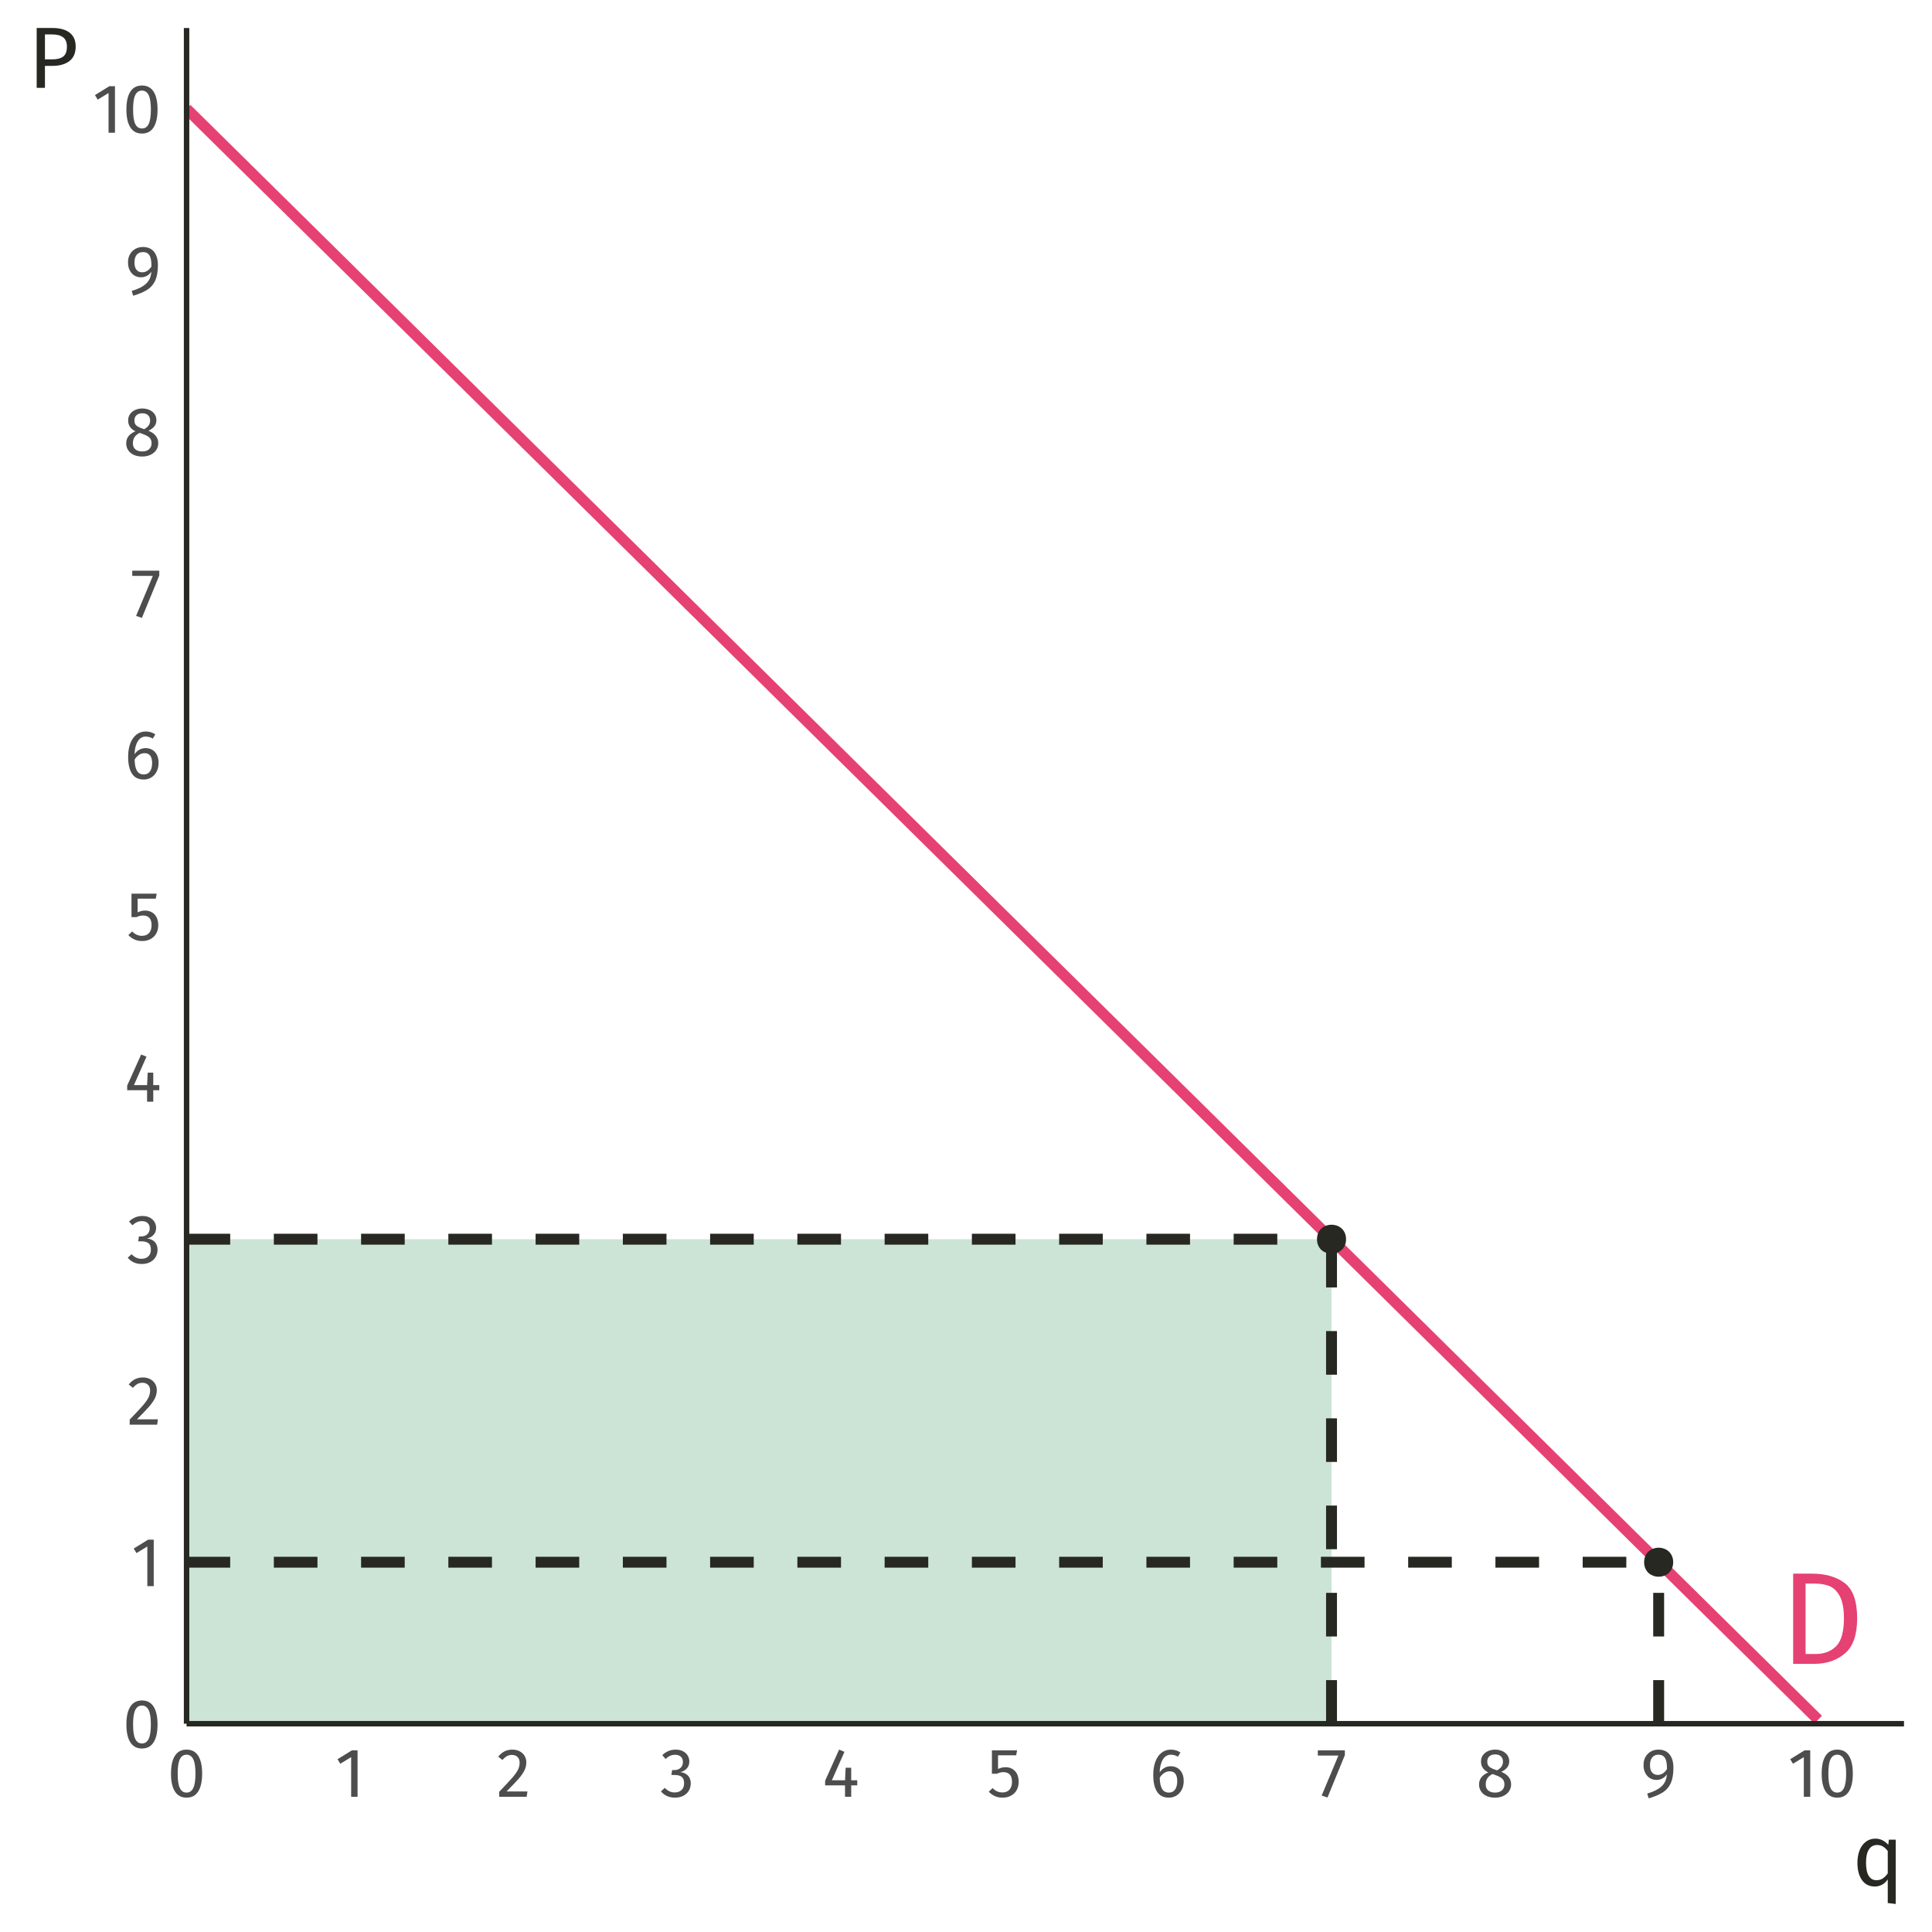
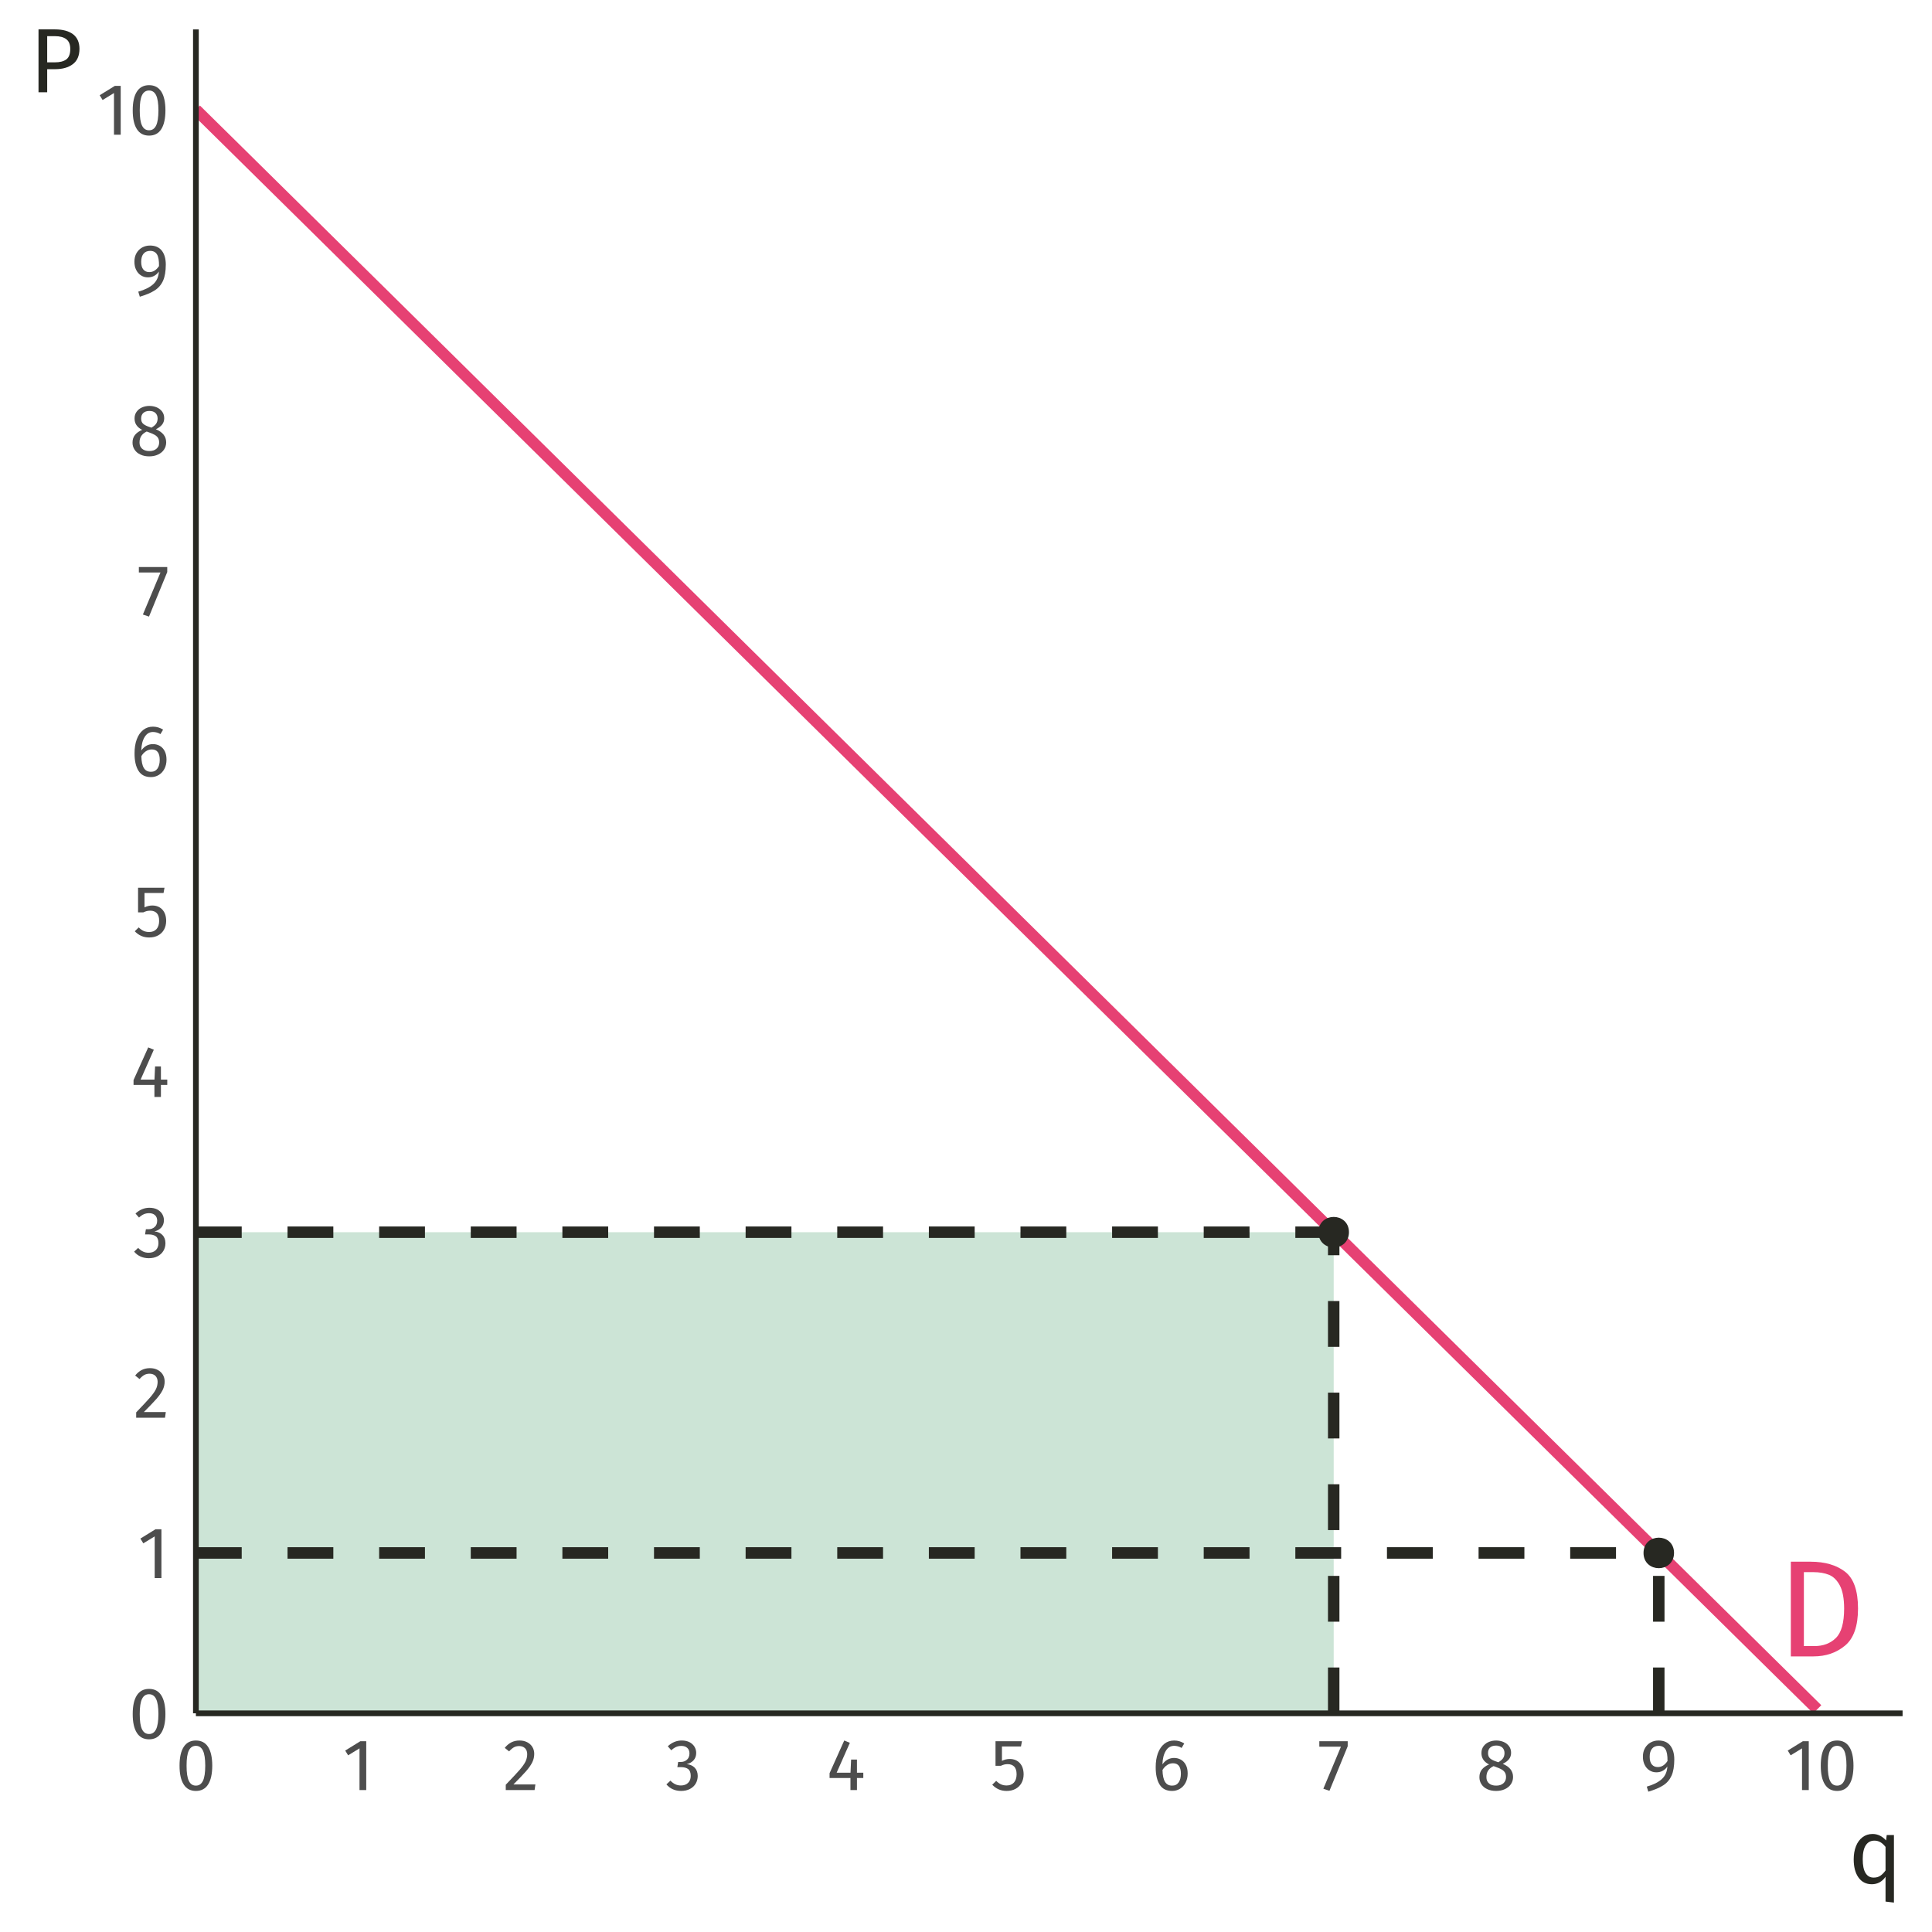
- <svg xmlns="http://www.w3.org/2000/svg" xmlns:xlink="http://www.w3.org/1999/xlink" width="378pt" height="378pt" viewBox="0 0 378 378" version="1.1">
+ <svg xmlns="http://www.w3.org/2000/svg" xmlns:xlink="http://www.w3.org/1999/xlink" width="360pt" height="360pt" viewBox="0 0 360 360" version="1.1">
  <defs>
    <g>
      <symbol overflow="visible" id="glyph0-0">
        <path style="stroke:none;" d="M 13.906 -26.887 L 13.906 8.961 L 3.148 8.961 L 3.148 -26.887 Z M 12.523 -25.555 L 4.559 -25.555 L 4.559 7.633 L 12.523 7.633 Z M 8.297 -11.551 C 9.32 -11.547 10.047 -11.273 10.484 -10.73 C 10.918 -10.18 11.137 -9.473 11.141 -8.605 C 11.137 -7.695 10.945 -6.996 10.562 -6.504 C 10.176 -6.008 9.559 -5.699 8.707 -5.582 L 8.707 -4.43 C 8.707 -4.242 8.641 -4.09 8.516 -3.98 C 8.383 -3.867 8.234 -3.812 8.066 -3.816 C 7.891 -3.812 7.742 -3.867 7.617 -3.98 C 7.488 -4.09 7.422 -4.242 7.426 -4.43 L 7.426 -6.582 C 8.328 -6.629 8.945 -6.797 9.27 -7.078 C 9.594 -7.359 9.754 -7.852 9.758 -8.555 C 9.754 -9.117 9.645 -9.551 9.422 -9.859 C 9.199 -10.164 8.789 -10.316 8.195 -10.32 C 7.699 -10.316 7.254 -10.223 6.863 -10.039 C 6.723 -9.984 6.613 -9.961 6.531 -9.961 C 6.34 -9.961 6.191 -10.016 6.082 -10.125 C 5.969 -10.234 5.91 -10.375 5.914 -10.551 C 5.91 -10.871 6.164 -11.117 6.668 -11.293 C 7.172 -11.461 7.715 -11.547 8.297 -11.551 Z M 8.066 -3.074 C 8.32 -3.07 8.531 -2.984 8.703 -2.816 C 8.871 -2.645 8.957 -2.43 8.961 -2.176 C 8.957 -1.898 8.871 -1.672 8.703 -1.496 C 8.531 -1.316 8.32 -1.23 8.066 -1.23 C 7.809 -1.23 7.594 -1.316 7.426 -1.496 C 7.254 -1.672 7.172 -1.898 7.172 -2.176 C 7.172 -2.43 7.254 -2.645 7.426 -2.816 C 7.594 -2.984 7.809 -3.07 8.066 -3.074 Z M 8.066 -3.074 " />
      </symbol>
      <symbol overflow="visible" id="glyph0-1">
        <path style="stroke:none;" d="M 6.25 -17.645 C 8.91 -17.641 11.047 -17.023 12.66 -15.785 C 14.273 -14.547 15.082 -12.254 15.082 -8.91 C 15.082 -5.648 14.273 -3.348 12.66 -2.008 C 11.047 -0.668 9.09 0 6.785 0 L 2.562 0 L 2.562 -17.645 Z M 4.992 -15.699 L 4.992 -1.922 L 6.965 -1.922 C 8.602 -1.922 9.934 -2.422 10.957 -3.43 C 11.98 -4.434 12.492 -6.262 12.496 -8.91 C 12.492 -10.77 12.227 -12.199 11.703 -13.199 C 11.172 -14.195 10.5 -14.863 9.68 -15.199 C 8.859 -15.531 7.895 -15.695 6.785 -15.699 Z M 4.992 -15.699 " />
      </symbol>
      <symbol overflow="visible" id="glyph1-0">
        <path style="stroke:none;" d="M 7.387 -14.281 L 7.387 4.762 L 1.672 4.762 L 1.672 -14.281 Z M 6.652 -13.574 L 2.422 -13.574 L 2.422 4.055 L 6.652 4.055 Z M 4.406 -6.133 C 4.949 -6.129 5.336 -5.984 5.566 -5.695 C 5.797 -5.406 5.91 -5.031 5.914 -4.57 C 5.91 -4.086 5.809 -3.711 5.609 -3.453 C 5.402 -3.188 5.074 -3.027 4.625 -2.965 L 4.625 -2.352 C 4.621 -2.25 4.59 -2.172 4.523 -2.113 C 4.453 -2.055 4.371 -2.027 4.285 -2.027 C 4.191 -2.027 4.113 -2.055 4.047 -2.113 C 3.977 -2.172 3.941 -2.25 3.945 -2.352 L 3.945 -3.496 C 4.422 -3.52 4.75 -3.605 4.922 -3.758 C 5.094 -3.906 5.18 -4.168 5.18 -4.543 C 5.18 -4.84 5.121 -5.07 5.004 -5.234 C 4.887 -5.395 4.668 -5.477 4.352 -5.48 C 4.086 -5.477 3.852 -5.43 3.645 -5.332 C 3.57 -5.301 3.512 -5.285 3.469 -5.289 C 3.367 -5.285 3.285 -5.316 3.23 -5.379 C 3.168 -5.438 3.141 -5.512 3.141 -5.602 C 3.141 -5.773 3.273 -5.902 3.543 -5.996 C 3.809 -6.082 4.098 -6.129 4.406 -6.133 Z M 4.285 -1.633 C 4.418 -1.629 4.531 -1.582 4.625 -1.496 C 4.711 -1.402 4.758 -1.289 4.762 -1.156 C 4.758 -1.008 4.711 -0.887 4.625 -0.793 C 4.531 -0.695 4.418 -0.648 4.285 -0.652 C 4.145 -0.648 4.031 -0.695 3.941 -0.793 C 3.852 -0.887 3.809 -1.008 3.809 -1.156 C 3.809 -1.289 3.852 -1.402 3.941 -1.496 C 4.031 -1.582 4.145 -1.629 4.285 -1.633 Z M 4.285 -1.633 " />
      </symbol>
      <symbol overflow="visible" id="glyph1-1">
        <path style="stroke:none;" d="M 3.793 -9.234 C 4.797 -9.234 5.559 -8.832 6.07 -8.031 C 6.582 -7.227 6.836 -6.062 6.84 -4.543 C 6.836 -3.016 6.582 -1.852 6.07 -1.047 C 5.559 -0.238 4.797 0.164 3.793 0.164 C 2.785 0.164 2.027 -0.238 1.516 -1.047 C 1 -1.852 0.742 -3.016 0.746 -4.543 C 0.742 -6.062 1 -7.227 1.516 -8.031 C 2.027 -8.832 2.785 -9.234 3.793 -9.234 Z M 3.793 -8.242 C 3.199 -8.238 2.762 -7.949 2.48 -7.371 C 2.191 -6.789 2.051 -5.844 2.055 -4.543 C 2.051 -3.234 2.191 -2.289 2.48 -1.707 C 2.762 -1.117 3.199 -0.824 3.793 -0.828 C 4.371 -0.824 4.809 -1.117 5.098 -1.707 C 5.387 -2.289 5.531 -3.234 5.535 -4.543 C 5.531 -5.836 5.387 -6.777 5.098 -7.363 C 4.809 -7.945 4.371 -8.238 3.793 -8.242 Z M 3.793 -8.242 " />
      </symbol>
      <symbol overflow="visible" id="glyph1-2">
        <path style="stroke:none;" d="M 4.395 -9.098 L 4.395 0 L 3.141 0 L 3.141 -7.766 L 1.02 -6.473 L 0.477 -7.359 L 3.293 -9.098 Z M 4.395 -9.098 " />
      </symbol>
      <symbol overflow="visible" id="glyph1-3">
        <path style="stroke:none;" d="M 3.102 -9.234 C 3.641 -9.234 4.121 -9.125 4.535 -8.906 C 4.949 -8.688 5.27 -8.391 5.496 -8.016 C 5.723 -7.641 5.836 -7.215 5.836 -6.746 C 5.836 -6.188 5.711 -5.656 5.461 -5.152 C 5.211 -4.645 4.824 -4.098 4.309 -3.508 C 3.789 -2.918 3.008 -2.098 1.957 -1.047 L 6.051 -1.047 L 5.902 0 L 0.531 0 L 0.531 -0.992 C 1.742 -2.25 2.602 -3.172 3.113 -3.758 C 3.617 -4.34 3.98 -4.852 4.199 -5.289 C 4.414 -5.723 4.523 -6.191 4.527 -6.691 C 4.523 -7.16 4.387 -7.527 4.117 -7.797 C 3.844 -8.062 3.48 -8.195 3.031 -8.199 C 2.656 -8.195 2.332 -8.121 2.055 -7.969 C 1.77 -7.812 1.469 -7.559 1.156 -7.207 L 0.34 -7.859 C 0.711 -8.32 1.121 -8.668 1.578 -8.895 C 2.027 -9.121 2.535 -9.234 3.102 -9.234 Z M 3.102 -9.234 " />
      </symbol>
      <symbol overflow="visible" id="glyph1-4">
        <path style="stroke:none;" d="M 3.059 -9.234 C 3.621 -9.234 4.102 -9.129 4.508 -8.922 C 4.906 -8.711 5.215 -8.43 5.434 -8.078 C 5.645 -7.723 5.754 -7.336 5.754 -6.922 C 5.754 -6.367 5.59 -5.914 5.27 -5.555 C 4.945 -5.195 4.52 -4.953 3.984 -4.828 C 4.59 -4.773 5.082 -4.555 5.465 -4.176 C 5.844 -3.793 6.035 -3.277 6.039 -2.625 C 6.035 -2.098 5.906 -1.621 5.656 -1.195 C 5.398 -0.77 5.039 -0.434 4.57 -0.195 C 4.098 0.047 3.551 0.164 2.938 0.164 C 2.383 0.164 1.875 0.062 1.414 -0.141 C 0.949 -0.344 0.547 -0.648 0.203 -1.062 L 0.953 -1.754 C 1.25 -1.441 1.555 -1.215 1.871 -1.074 C 2.18 -0.926 2.523 -0.855 2.898 -0.855 C 3.465 -0.855 3.914 -1.016 4.242 -1.34 C 4.57 -1.66 4.734 -2.094 4.734 -2.637 C 4.734 -3.234 4.578 -3.656 4.27 -3.902 C 3.961 -4.145 3.512 -4.266 2.926 -4.27 L 2.242 -4.27 L 2.395 -5.234 L 2.855 -5.234 C 3.324 -5.23 3.719 -5.371 4.031 -5.656 C 4.344 -5.934 4.5 -6.328 4.5 -6.84 C 4.5 -7.262 4.363 -7.602 4.094 -7.852 C 3.82 -8.102 3.453 -8.227 2.992 -8.227 C 2.637 -8.227 2.312 -8.16 2.02 -8.035 C 1.723 -7.906 1.422 -7.699 1.113 -7.41 L 0.461 -8.16 C 1.23 -8.875 2.098 -9.234 3.059 -9.234 Z M 3.059 -9.234 " />
      </symbol>
      <symbol overflow="visible" id="glyph1-5">
        <path style="stroke:none;" d="M 6.828 -3.238 L 6.828 -2.242 L 5.645 -2.242 L 5.645 0 L 4.434 0 L 4.434 -2.242 L 0.543 -2.242 L 0.543 -3.141 L 3.277 -9.234 L 4.324 -8.801 L 1.863 -3.238 L 4.445 -3.238 L 4.555 -5.684 L 5.645 -5.684 L 5.645 -3.238 Z M 6.828 -3.238 " />
      </symbol>
      <symbol overflow="visible" id="glyph1-6">
        <path style="stroke:none;" d="M 5.711 -8.121 L 2.164 -8.121 L 2.164 -5.441 C 2.621 -5.672 3.105 -5.789 3.617 -5.793 C 4.395 -5.789 5.023 -5.531 5.496 -5.023 C 5.965 -4.508 6.199 -3.805 6.203 -2.91 C 6.199 -2.309 6.066 -1.777 5.809 -1.312 C 5.543 -0.844 5.176 -0.48 4.699 -0.223 C 4.223 0.035 3.672 0.164 3.047 0.164 C 2.492 0.164 1.996 0.066 1.562 -0.129 C 1.125 -0.324 0.723 -0.609 0.355 -0.992 L 1.09 -1.715 C 1.379 -1.422 1.676 -1.207 1.984 -1.066 C 2.293 -0.926 2.641 -0.855 3.031 -0.855 C 3.609 -0.855 4.066 -1.035 4.398 -1.398 C 4.727 -1.762 4.891 -2.273 4.895 -2.938 C 4.891 -3.594 4.742 -4.074 4.445 -4.379 C 4.145 -4.676 3.742 -4.828 3.238 -4.828 C 3 -4.828 2.781 -4.801 2.582 -4.754 C 2.383 -4.699 2.172 -4.621 1.945 -4.516 L 0.965 -4.516 L 0.965 -9.098 L 5.891 -9.098 Z M 5.711 -8.121 " />
      </symbol>
      <symbol overflow="visible" id="glyph1-7">
        <path style="stroke:none;" d="M 4.188 -5.984 C 4.648 -5.98 5.07 -5.871 5.453 -5.656 C 5.832 -5.438 6.137 -5.113 6.363 -4.68 C 6.59 -4.242 6.703 -3.711 6.703 -3.086 C 6.703 -2.441 6.574 -1.871 6.316 -1.379 C 6.059 -0.883 5.707 -0.504 5.27 -0.238 C 4.824 0.031 4.34 0.164 3.809 0.164 C 2.746 0.164 1.969 -0.227 1.48 -1.012 C 0.988 -1.797 0.742 -2.883 0.746 -4.27 C 0.742 -5.258 0.883 -6.125 1.16 -6.875 C 1.438 -7.617 1.832 -8.199 2.352 -8.613 C 2.867 -9.027 3.48 -9.234 4.188 -9.234 C 4.875 -9.234 5.5 -9.047 6.066 -8.676 L 5.574 -7.848 C 5.145 -8.105 4.68 -8.238 4.176 -8.242 C 3.52 -8.238 3.004 -7.926 2.625 -7.301 C 2.242 -6.676 2.031 -5.836 2 -4.789 C 2.559 -5.582 3.289 -5.98 4.188 -5.984 Z M 3.809 -0.828 C 4.332 -0.824 4.734 -1.023 5.02 -1.426 C 5.297 -1.824 5.438 -2.367 5.441 -3.047 C 5.438 -4.344 4.949 -4.992 3.973 -4.992 C 3.57 -4.992 3.199 -4.879 2.867 -4.656 C 2.531 -4.434 2.246 -4.129 2.012 -3.738 C 2.035 -2.738 2.191 -2.004 2.48 -1.535 C 2.762 -1.062 3.207 -0.824 3.809 -0.828 Z M 3.809 -0.828 " />
      </symbol>
      <symbol overflow="visible" id="glyph1-8">
        <path style="stroke:none;" d="M 5.629 -9.098 L 5.629 -8.16 L 2.23 0.137 L 1.09 -0.246 L 4.367 -8.078 L 0.34 -8.078 L 0.34 -9.098 Z M 5.629 -9.098 " />
      </symbol>
      <symbol overflow="visible" id="glyph1-9">
        <path style="stroke:none;" d="M 4.965 -4.883 C 6.238 -4.359 6.879 -3.543 6.883 -2.434 C 6.879 -1.934 6.746 -1.488 6.48 -1.094 C 6.211 -0.699 5.836 -0.391 5.355 -0.168 C 4.875 0.055 4.332 0.164 3.727 0.164 C 3.109 0.164 2.562 0.059 2.094 -0.16 C 1.617 -0.375 1.254 -0.68 1 -1.074 C 0.738 -1.461 0.609 -1.906 0.613 -2.406 C 0.609 -2.965 0.762 -3.438 1.066 -3.82 C 1.371 -4.203 1.816 -4.52 2.406 -4.773 C 1.926 -5.016 1.57 -5.312 1.34 -5.664 C 1.105 -6.012 0.988 -6.422 0.992 -6.895 C 0.988 -7.383 1.117 -7.805 1.379 -8.16 C 1.637 -8.512 1.977 -8.777 2.398 -8.961 C 2.816 -9.141 3.27 -9.234 3.754 -9.234 C 4.223 -9.234 4.668 -9.148 5.094 -8.977 C 5.512 -8.805 5.855 -8.543 6.121 -8.195 C 6.383 -7.844 6.516 -7.426 6.516 -6.938 C 6.516 -6.484 6.387 -6.094 6.133 -5.766 C 5.879 -5.438 5.488 -5.141 4.965 -4.883 Z M 3.754 -8.297 C 3.281 -8.297 2.906 -8.172 2.633 -7.93 C 2.352 -7.68 2.215 -7.332 2.219 -6.883 C 2.215 -6.445 2.348 -6.113 2.617 -5.887 C 2.883 -5.656 3.312 -5.449 3.902 -5.262 L 4.133 -5.18 C 4.539 -5.414 4.836 -5.664 5.016 -5.93 C 5.195 -6.191 5.285 -6.512 5.289 -6.895 C 5.285 -7.32 5.152 -7.66 4.887 -7.914 C 4.621 -8.168 4.242 -8.297 3.754 -8.297 Z M 3.738 -0.828 C 4.301 -0.824 4.746 -0.969 5.078 -1.262 C 5.406 -1.551 5.57 -1.938 5.574 -2.422 C 5.57 -2.742 5.508 -3.016 5.383 -3.242 C 5.254 -3.461 5.051 -3.656 4.773 -3.828 C 4.488 -3.992 4.094 -4.164 3.59 -4.34 L 3.25 -4.461 C 2.793 -4.238 2.457 -3.965 2.242 -3.637 C 2.023 -3.305 1.914 -2.895 1.918 -2.406 C 1.914 -1.906 2.078 -1.52 2.406 -1.242 C 2.73 -0.965 3.176 -0.824 3.738 -0.828 Z M 3.738 -0.828 " />
      </symbol>
      <symbol overflow="visible" id="glyph1-10">
        <path style="stroke:none;" d="M 3.523 -9.234 C 4.48 -9.234 5.211 -8.918 5.711 -8.289 C 6.207 -7.656 6.457 -6.793 6.461 -5.699 C 6.457 -4.453 6.289 -3.453 5.957 -2.699 C 5.617 -1.938 5.105 -1.336 4.418 -0.891 C 3.73 -0.441 2.797 -0.047 1.617 0.301 L 1.332 -0.641 C 2.543 -0.98 3.477 -1.449 4.129 -2.039 C 4.773 -2.629 5.121 -3.414 5.168 -4.395 C 4.957 -4.066 4.676 -3.801 4.324 -3.602 C 3.969 -3.402 3.57 -3.305 3.129 -3.305 C 2.656 -3.305 2.227 -3.422 1.848 -3.664 C 1.465 -3.902 1.164 -4.242 0.945 -4.684 C 0.719 -5.121 0.609 -5.637 0.613 -6.23 C 0.609 -6.84 0.742 -7.375 1.008 -7.832 C 1.27 -8.281 1.617 -8.629 2.059 -8.871 C 2.496 -9.113 2.984 -9.234 3.523 -9.234 Z M 3.387 -4.285 C 4.102 -4.281 4.703 -4.66 5.195 -5.414 C 5.211 -6.418 5.086 -7.141 4.82 -7.582 C 4.551 -8.02 4.129 -8.238 3.551 -8.242 C 3.012 -8.238 2.598 -8.062 2.309 -7.711 C 2.02 -7.355 1.875 -6.852 1.875 -6.203 C 1.875 -5.566 2.008 -5.086 2.281 -4.766 C 2.551 -4.441 2.922 -4.281 3.387 -4.285 Z M 3.387 -4.285 " />
      </symbol>
      <symbol overflow="visible" id="glyph2-0">
        <path style="stroke:none;" d="M 9.23 -17.852 L 9.23 5.949 L 2.09 5.949 L 2.09 -17.852 Z M 8.312 -16.965 L 3.027 -16.965 L 3.027 5.066 L 8.312 5.066 Z M 5.508 -7.668 C 6.188 -7.664 6.672 -7.48 6.961 -7.121 C 7.25 -6.754 7.395 -6.285 7.395 -5.711 C 7.395 -5.109 7.266 -4.645 7.012 -4.316 C 6.754 -3.984 6.344 -3.781 5.781 -3.707 L 5.781 -2.941 C 5.777 -2.816 5.734 -2.715 5.652 -2.641 C 5.562 -2.566 5.465 -2.531 5.355 -2.531 C 5.238 -2.531 5.137 -2.566 5.055 -2.641 C 4.969 -2.715 4.926 -2.816 4.93 -2.941 L 4.93 -4.367 C 5.527 -4.398 5.938 -4.512 6.152 -4.699 C 6.367 -4.887 6.473 -5.211 6.477 -5.68 C 6.473 -6.047 6.398 -6.336 6.254 -6.543 C 6.105 -6.746 5.836 -6.848 5.441 -6.852 C 5.109 -6.848 4.812 -6.785 4.555 -6.664 C 4.461 -6.625 4.391 -6.609 4.336 -6.613 C 4.211 -6.609 4.109 -6.645 4.035 -6.723 C 3.961 -6.793 3.926 -6.887 3.926 -7.004 C 3.926 -7.215 4.09 -7.379 4.426 -7.496 C 4.758 -7.605 5.121 -7.664 5.508 -7.668 Z M 5.355 -2.039 C 5.523 -2.039 5.664 -1.98 5.777 -1.867 C 5.891 -1.754 5.945 -1.613 5.949 -1.445 C 5.945 -1.262 5.891 -1.109 5.777 -0.992 C 5.664 -0.871 5.523 -0.812 5.355 -0.816 C 5.184 -0.812 5.039 -0.871 4.93 -0.992 C 4.812 -1.109 4.758 -1.262 4.762 -1.445 C 4.758 -1.613 4.812 -1.754 4.93 -1.867 C 5.039 -1.98 5.184 -2.039 5.355 -2.039 Z M 5.355 -2.039 " />
      </symbol>
      <symbol overflow="visible" id="glyph2-1">
        <path style="stroke:none;" d="M 8.551 -8.961 L 8.551 3.621 L 6.988 3.434 L 6.988 -1.191 C 6.691 -0.746 6.324 -0.402 5.891 -0.16 C 5.449 0.082 4.965 0.199 4.438 0.203 C 3.367 0.199 2.539 -0.219 1.945 -1.055 C 1.352 -1.891 1.055 -3.016 1.055 -4.438 C 1.055 -5.352 1.195 -6.168 1.477 -6.883 C 1.758 -7.598 2.164 -8.156 2.703 -8.559 C 3.234 -8.961 3.859 -9.164 4.574 -9.164 C 5.523 -9.164 6.363 -8.762 7.09 -7.957 L 7.207 -8.961 Z M 4.777 -1.035 C 5.25 -1.031 5.66 -1.141 6 -1.367 C 6.34 -1.586 6.668 -1.918 6.988 -2.363 L 6.988 -6.75 C 6.691 -7.133 6.375 -7.422 6.043 -7.625 C 5.707 -7.82 5.332 -7.922 4.914 -7.922 C 4.219 -7.922 3.684 -7.633 3.305 -7.055 C 2.926 -6.477 2.734 -5.613 2.738 -4.473 C 2.734 -3.312 2.91 -2.453 3.262 -1.887 C 3.609 -1.316 4.113 -1.031 4.777 -1.035 Z M 4.777 -1.035 " />
      </symbol>
      <symbol overflow="visible" id="glyph2-2">
        <path style="stroke:none;" d="M 4.777 -11.715 C 6.223 -11.711 7.344 -11.41 8.141 -10.805 C 8.93 -10.195 9.328 -9.289 9.332 -8.094 C 9.328 -6.809 8.914 -5.855 8.09 -5.234 C 7.262 -4.609 6.164 -4.301 4.793 -4.301 L 3.316 -4.301 L 3.316 0 L 1.699 0 L 1.699 -11.715 Z M 4.727 -5.574 C 5.664 -5.57 6.379 -5.754 6.875 -6.117 C 7.367 -6.48 7.617 -7.133 7.617 -8.074 C 7.617 -8.91 7.367 -9.516 6.875 -9.891 C 6.379 -10.266 5.676 -10.453 4.762 -10.453 L 3.316 -10.453 L 3.316 -5.574 Z M 4.727 -5.574 " />
      </symbol>
    </g>
    <clipPath id="clip1">
-       <path d="M 36.504 242 L 261 242 L 261 338 L 36.504 338 Z M 36.504 242 " />
+       <path d="M 36.504 229 L 249 229 L 249 320 L 36.504 320 Z M 36.504 229 " />
    </clipPath>
    <clipPath id="clip2">
-       <path d="M 36.504 20 L 357 20 L 357 338 L 36.504 338 Z M 36.504 20 " />
+       <path d="M 36.504 19 L 340 19 L 340 320 L 36.504 320 Z M 36.504 19 " />
    </clipPath>
    <clipPath id="clip3">
-       <path d="M 36.504 304 L 326 304 L 326 307 L 36.504 307 Z M 36.504 304 " />
+       <path d="M 36.504 288 L 311 288 L 311 291 L 36.504 291 Z M 36.504 288 " />
    </clipPath>
    <clipPath id="clip4">
-       <path d="M 36.504 241 L 262 241 L 262 244 L 36.504 244 Z M 36.504 241 " />
+       <path d="M 36.504 228 L 250 228 L 250 231 L 36.504 231 Z M 36.504 228 " />
    </clipPath>
    <clipPath id="clip5">
-       <path d="M 323 304 L 326 304 L 326 338.25 L 323 338.25 Z M 323 304 " />
+       <path d="M 308 288 L 311 288 L 311 320.25 L 308 320.25 Z M 308 288 " />
    </clipPath>
    <clipPath id="clip6">
-       <path d="M 259 241 L 262 241 L 262 338.25 L 259 338.25 Z M 259 241 " />
+       <path d="M 247 228 L 250 228 L 250 320.25 L 247 320.25 Z M 247 228 " />
    </clipPath>
  </defs>
  <g id="surface144">
-     <rect x="0" y="0" width="378" height="378" style="fill:rgb(100%,100%,100%);fill-opacity:1;stroke:none;" />
+     <rect x="0" y="0" width="360" height="360" style="fill:rgb(100%,100%,100%);fill-opacity:1;stroke:none;" />
    <g clip-path="url(#clip1)" clip-rule="nonzero">
-       <path style=" stroke:none;fill-rule:nonzero;fill:rgb(0%,47.451%,20.784%);fill-opacity:0.2;" d="M 36.504 337.25 L 260.516 337.25 L 260.516 242.457 L 36.504 242.457 Z M 36.504 337.25 " />
+       <path style=" stroke:none;fill-rule:nonzero;fill:rgb(0%,47.451%,20.784%);fill-opacity:0.2;" d="M 36.504 319.25 L 248.516 319.25 L 248.516 229.602 L 36.504 229.602 Z M 36.504 319.25 " />
    </g>
    <g clip-path="url(#clip2)" clip-rule="nonzero">
-       <path style="fill:none;stroke-width:2.134;stroke-linecap:butt;stroke-linejoin:round;stroke:rgb(90.196%,25.49%,45.098%);stroke-opacity:1;stroke-miterlimit:10;" d="M 36.504 21.277 L 39.867 24.594 L 43.227 27.914 L 49.945 34.547 L 53.305 37.867 L 56.668 41.184 L 60.027 44.5 L 63.387 47.82 L 70.105 54.453 L 73.469 57.773 L 80.188 64.406 L 83.547 67.727 L 86.906 71.043 L 90.27 74.359 L 93.629 77.68 L 100.348 84.312 L 103.707 87.633 L 107.07 90.949 L 110.43 94.266 L 113.789 97.586 L 120.508 104.219 L 123.871 107.539 L 130.59 114.172 L 133.949 117.492 L 137.309 120.809 L 140.672 124.125 L 144.031 127.445 L 150.75 134.078 L 154.109 137.398 L 157.473 140.715 L 160.832 144.031 L 164.191 147.352 L 170.91 153.984 L 174.273 157.305 L 180.992 163.938 L 184.352 167.258 L 187.711 170.574 L 191.074 173.891 L 194.434 177.211 L 201.152 183.844 L 204.512 187.164 L 207.875 190.48 L 211.234 193.797 L 214.594 197.117 L 221.312 203.75 L 224.676 207.07 L 234.754 217.02 L 238.113 220.34 L 241.473 223.656 L 244.836 226.973 L 248.195 230.293 L 254.914 236.926 L 258.273 240.246 L 261.637 243.562 L 264.996 246.879 L 268.355 250.199 L 275.074 256.832 L 278.438 260.152 L 285.156 266.785 L 288.516 270.105 L 291.875 273.422 L 295.238 276.738 L 298.598 280.059 L 305.316 286.691 L 308.676 290.012 L 312.039 293.328 L 315.398 296.645 L 318.758 299.965 L 325.477 306.598 L 328.84 309.918 L 335.559 316.551 L 338.918 319.871 L 342.277 323.188 L 345.641 326.504 L 349 329.824 L 355.719 336.457 " />
+       <path style="fill:none;stroke-width:2.134;stroke-linecap:butt;stroke-linejoin:round;stroke:rgb(90.196%,25.49%,45.098%);stroke-opacity:1;stroke-miterlimit:10;" d="M 36.504 20.422 L 39.684 23.559 L 42.867 26.695 L 46.047 29.832 L 49.227 32.973 L 58.766 42.383 L 61.945 45.523 L 65.125 48.66 L 68.309 51.797 L 71.488 54.934 L 74.668 58.074 L 84.207 67.484 L 87.387 70.625 L 93.746 76.898 L 96.93 80.035 L 100.109 83.176 L 109.648 92.586 L 112.828 95.727 L 119.188 102 L 122.371 105.137 L 125.551 108.277 L 135.09 117.688 L 138.27 120.828 L 144.629 127.102 L 147.812 130.238 L 150.992 133.379 L 160.531 142.789 L 163.711 145.93 L 173.25 155.34 L 176.434 158.48 L 185.973 167.891 L 189.152 171.031 L 198.691 180.441 L 201.875 183.582 L 211.414 192.992 L 214.594 196.133 L 224.133 205.543 L 227.312 208.684 L 230.496 211.82 L 236.855 218.094 L 240.035 221.234 L 249.574 230.645 L 252.754 233.785 L 255.938 236.922 L 262.297 243.195 L 265.477 246.336 L 275.016 255.746 L 278.195 258.887 L 281.379 262.023 L 287.738 268.297 L 290.918 271.438 L 300.457 280.848 L 303.637 283.988 L 306.816 287.125 L 310 290.262 L 313.18 293.398 L 316.359 296.539 L 325.898 305.949 L 329.078 309.09 L 332.258 312.227 L 335.441 315.363 L 338.621 318.5 " />
    </g>
-     <path style="fill-rule:nonzero;fill:rgb(15.294%,15.686%,13.333%);fill-opacity:1;stroke-width:0.709;stroke-linecap:round;stroke-linejoin:round;stroke:rgb(15.294%,15.686%,13.333%);stroke-opacity:1;stroke-miterlimit:10;" d="M 327.008 305.652 C 327.008 308.969 322.031 308.969 322.031 305.652 C 322.031 302.332 327.008 302.332 327.008 305.652 " />
-     <path style="fill-rule:nonzero;fill:rgb(15.294%,15.686%,13.333%);fill-opacity:1;stroke-width:0.709;stroke-linecap:round;stroke-linejoin:round;stroke:rgb(15.294%,15.686%,13.333%);stroke-opacity:1;stroke-miterlimit:10;" d="M 263.004 242.457 C 263.004 245.773 258.027 245.773 258.027 242.457 C 258.027 239.141 263.004 239.141 263.004 242.457 " />
+     <path style="fill-rule:nonzero;fill:rgb(15.294%,15.686%,13.333%);fill-opacity:1;stroke-width:0.709;stroke-linecap:round;stroke-linejoin:round;stroke:rgb(15.294%,15.686%,13.333%);stroke-opacity:1;stroke-miterlimit:10;" d="M 311.578 289.367 C 311.578 292.684 306.602 292.684 306.602 289.367 C 306.602 286.047 311.578 286.047 311.578 289.367 " />
+     <path style="fill-rule:nonzero;fill:rgb(15.294%,15.686%,13.333%);fill-opacity:1;stroke-width:0.709;stroke-linecap:round;stroke-linejoin:round;stroke:rgb(15.294%,15.686%,13.333%);stroke-opacity:1;stroke-miterlimit:10;" d="M 251.004 229.602 C 251.004 232.918 246.027 232.918 246.027 229.602 C 246.027 226.281 251.004 226.281 251.004 229.602 " />
    <g clip-path="url(#clip3)" clip-rule="nonzero">
-       <path style="fill:none;stroke-width:2.134;stroke-linecap:butt;stroke-linejoin:round;stroke:rgb(15.294%,15.686%,13.333%);stroke-opacity:1;stroke-dasharray:8.536,8.536;stroke-miterlimit:10;" d="M 36.504 305.652 L 324.52 305.652 " />
+       <path style="fill:none;stroke-width:2.134;stroke-linecap:butt;stroke-linejoin:round;stroke:rgb(15.294%,15.686%,13.333%);stroke-opacity:1;stroke-dasharray:8.536,8.536;stroke-miterlimit:10;" d="M 36.504 289.367 L 309.09 289.367 " />
    </g>
    <g clip-path="url(#clip4)" clip-rule="nonzero">
-       <path style="fill:none;stroke-width:2.134;stroke-linecap:butt;stroke-linejoin:round;stroke:rgb(15.294%,15.686%,13.333%);stroke-opacity:1;stroke-dasharray:8.536,8.536;stroke-miterlimit:10;" d="M 36.504 242.457 L 260.516 242.457 " />
+       <path style="fill:none;stroke-width:2.134;stroke-linecap:butt;stroke-linejoin:round;stroke:rgb(15.294%,15.686%,13.333%);stroke-opacity:1;stroke-dasharray:8.536,8.536;stroke-miterlimit:10;" d="M 36.504 229.602 L 248.516 229.602 " />
    </g>
    <g clip-path="url(#clip5)" clip-rule="nonzero">
-       <path style="fill:none;stroke-width:2.134;stroke-linecap:butt;stroke-linejoin:round;stroke:rgb(15.294%,15.686%,13.333%);stroke-opacity:1;stroke-dasharray:8.536,8.536;stroke-miterlimit:10;" d="M 324.52 337.25 L 324.52 305.652 " />
+       <path style="fill:none;stroke-width:2.134;stroke-linecap:butt;stroke-linejoin:round;stroke:rgb(15.294%,15.686%,13.333%);stroke-opacity:1;stroke-dasharray:8.536,8.536;stroke-miterlimit:10;" d="M 309.09 319.25 L 309.09 289.367 " />
    </g>
    <g clip-path="url(#clip6)" clip-rule="nonzero">
-       <path style="fill:none;stroke-width:2.134;stroke-linecap:butt;stroke-linejoin:round;stroke:rgb(15.294%,15.686%,13.333%);stroke-opacity:1;stroke-dasharray:8.536,8.536;stroke-miterlimit:10;" d="M 260.516 337.25 L 260.516 242.457 " />
+       <path style="fill:none;stroke-width:2.134;stroke-linecap:butt;stroke-linejoin:round;stroke:rgb(15.294%,15.686%,13.333%);stroke-opacity:1;stroke-dasharray:8.536,8.536;stroke-miterlimit:10;" d="M 248.516 319.25 L 248.516 229.602 " />
    </g>
    <g style="fill:rgb(90.196%,25.49%,45.098%);fill-opacity:1;">
-       <use xlink:href="#glyph0-1" x="348.273" y="325.531" />
+       <use xlink:href="#glyph0-1" x="331.133" y="308.645" />
    </g>
-     <path style="fill:none;stroke-width:1.067;stroke-linecap:butt;stroke-linejoin:round;stroke:rgb(15.294%,15.686%,13.333%);stroke-opacity:1;stroke-miterlimit:10;" d="M 36.504 337.25 L 36.504 5.48 " />
+     <path style="fill:none;stroke-width:1.067;stroke-linecap:butt;stroke-linejoin:round;stroke:rgb(15.294%,15.686%,13.333%);stroke-opacity:1;stroke-miterlimit:10;" d="M 36.504 319.25 L 36.504 5.48 " />
    <g style="fill:rgb(30.196%,30.196%,30.196%);fill-opacity:1;">
-       <use xlink:href="#glyph1-1" x="23.984" y="341.934" />
+       <use xlink:href="#glyph1-1" x="23.984" y="323.934" />
    </g>
    <g style="fill:rgb(30.196%,30.196%,30.196%);fill-opacity:1;">
-       <use xlink:href="#glyph1-2" x="25.684" y="310.336" />
+       <use xlink:href="#glyph1-2" x="25.684" y="294.051" />
    </g>
    <g style="fill:rgb(30.196%,30.196%,30.196%);fill-opacity:1;">
-       <use xlink:href="#glyph1-3" x="24.844" y="278.738" />
+       <use xlink:href="#glyph1-3" x="24.844" y="264.168" />
    </g>
    <g style="fill:rgb(30.196%,30.196%,30.196%);fill-opacity:1;">
-       <use xlink:href="#glyph1-4" x="24.789" y="247.141" />
+       <use xlink:href="#glyph1-4" x="24.789" y="234.285" />
    </g>
    <g style="fill:rgb(30.196%,30.196%,30.196%);fill-opacity:1;">
-       <use xlink:href="#glyph1-5" x="24.34" y="215.547" />
+       <use xlink:href="#glyph1-5" x="24.34" y="204.402" />
    </g>
    <g style="fill:rgb(30.196%,30.196%,30.196%);fill-opacity:1;">
-       <use xlink:href="#glyph1-6" x="24.762" y="183.949" />
+       <use xlink:href="#glyph1-6" x="24.762" y="174.52" />
    </g>
    <g style="fill:rgb(30.196%,30.196%,30.196%);fill-opacity:1;">
-       <use xlink:href="#glyph1-7" x="24.324" y="152.352" />
+       <use xlink:href="#glyph1-7" x="24.324" y="144.637" />
    </g>
    <g style="fill:rgb(30.196%,30.196%,30.196%);fill-opacity:1;">
-       <use xlink:href="#glyph1-8" x="25.535" y="120.754" />
+       <use xlink:href="#glyph1-8" x="25.535" y="114.754" />
    </g>
    <g style="fill:rgb(30.196%,30.196%,30.196%);fill-opacity:1;">
-       <use xlink:href="#glyph1-9" x="24.082" y="89.156" />
+       <use xlink:href="#glyph1-9" x="24.082" y="84.871" />
    </g>
    <g style="fill:rgb(30.196%,30.196%,30.196%);fill-opacity:1;">
-       <use xlink:href="#glyph1-10" x="24.434" y="57.559" />
+       <use xlink:href="#glyph1-10" x="24.434" y="54.988" />
    </g>
    <g style="fill:rgb(30.196%,30.196%,30.196%);fill-opacity:1;">
-       <use xlink:href="#glyph1-2" x="18.098" y="25.965" />
-       <use xlink:href="#glyph1-1" x="23.986" y="25.965" />
+       <use xlink:href="#glyph1-2" x="18.098" y="25.105" />
+       <use xlink:href="#glyph1-1" x="23.986" y="25.105" />
    </g>
-     <path style="fill:none;stroke-width:1.067;stroke-linecap:butt;stroke-linejoin:round;stroke:rgb(15.294%,15.686%,13.333%);stroke-opacity:1;stroke-miterlimit:10;" d="M 36.504 337.25 L 372.52 337.25 " />
+     <path style="fill:none;stroke-width:1.067;stroke-linecap:butt;stroke-linejoin:round;stroke:rgb(15.294%,15.686%,13.333%);stroke-opacity:1;stroke-miterlimit:10;" d="M 36.504 319.25 L 354.52 319.25 " />
    <g style="fill:rgb(30.196%,30.196%,30.196%);fill-opacity:1;">
-       <use xlink:href="#glyph1-1" x="32.711" y="351.551" />
+       <use xlink:href="#glyph1-1" x="32.711" y="333.551" />
    </g>
    <g style="fill:rgb(30.196%,30.196%,30.196%);fill-opacity:1;">
-       <use xlink:href="#glyph1-2" x="65.562" y="351.551" />
+       <use xlink:href="#glyph1-2" x="63.848" y="333.551" />
    </g>
    <g style="fill:rgb(30.196%,30.196%,30.196%);fill-opacity:1;">
-       <use xlink:href="#glyph1-3" x="97.141" y="351.551" />
+       <use xlink:href="#glyph1-3" x="93.711" y="333.551" />
    </g>
    <g style="fill:rgb(30.196%,30.196%,30.196%);fill-opacity:1;">
-       <use xlink:href="#glyph1-4" x="129.113" y="351.551" />
+       <use xlink:href="#glyph1-4" x="123.973" y="333.551" />
    </g>
    <g style="fill:rgb(30.196%,30.196%,30.196%);fill-opacity:1;">
-       <use xlink:href="#glyph1-5" x="160.895" y="351.551" />
+       <use xlink:href="#glyph1-5" x="154.035" y="333.551" />
    </g>
    <g style="fill:rgb(30.196%,30.196%,30.196%);fill-opacity:1;">
-       <use xlink:href="#glyph1-6" x="193.105" y="351.551" />
+       <use xlink:href="#glyph1-6" x="184.535" y="333.551" />
    </g>
    <g style="fill:rgb(30.196%,30.196%,30.196%);fill-opacity:1;">
-       <use xlink:href="#glyph1-7" x="224.891" y="351.551" />
+       <use xlink:href="#glyph1-7" x="214.602" y="333.551" />
    </g>
    <g style="fill:rgb(30.196%,30.196%,30.196%);fill-opacity:1;">
-       <use xlink:href="#glyph1-8" x="257.496" y="351.551" />
+       <use xlink:href="#glyph1-8" x="245.496" y="333.551" />
    </g>
    <g style="fill:rgb(30.196%,30.196%,30.196%);fill-opacity:1;">
-       <use xlink:href="#glyph1-9" x="288.77" y="351.551" />
+       <use xlink:href="#glyph1-9" x="275.055" y="333.551" />
    </g>
    <g style="fill:rgb(30.196%,30.196%,30.196%);fill-opacity:1;">
-       <use xlink:href="#glyph1-10" x="320.949" y="351.551" />
+       <use xlink:href="#glyph1-10" x="305.52" y="333.551" />
    </g>
    <g style="fill:rgb(30.196%,30.196%,30.196%);fill-opacity:1;">
-       <use xlink:href="#glyph1-2" x="349.781" y="351.551" />
-       <use xlink:href="#glyph1-1" x="355.67" y="351.551" />
+       <use xlink:href="#glyph1-2" x="332.641" y="333.551" />
+       <use xlink:href="#glyph1-1" x="338.529" y="333.551" />
    </g>
    <g style="fill:rgb(15.294%,15.686%,13.333%);fill-opacity:1;">
-       <use xlink:href="#glyph2-1" x="362.355" y="368.898" />
+       <use xlink:href="#glyph2-1" x="344.355" y="350.898" />
    </g>
    <g style="fill:rgb(15.294%,15.686%,13.333%);fill-opacity:1;">
      <use xlink:href="#glyph2-2" x="5.477" y="17.191" />
    </g>
  </g>
</svg>
